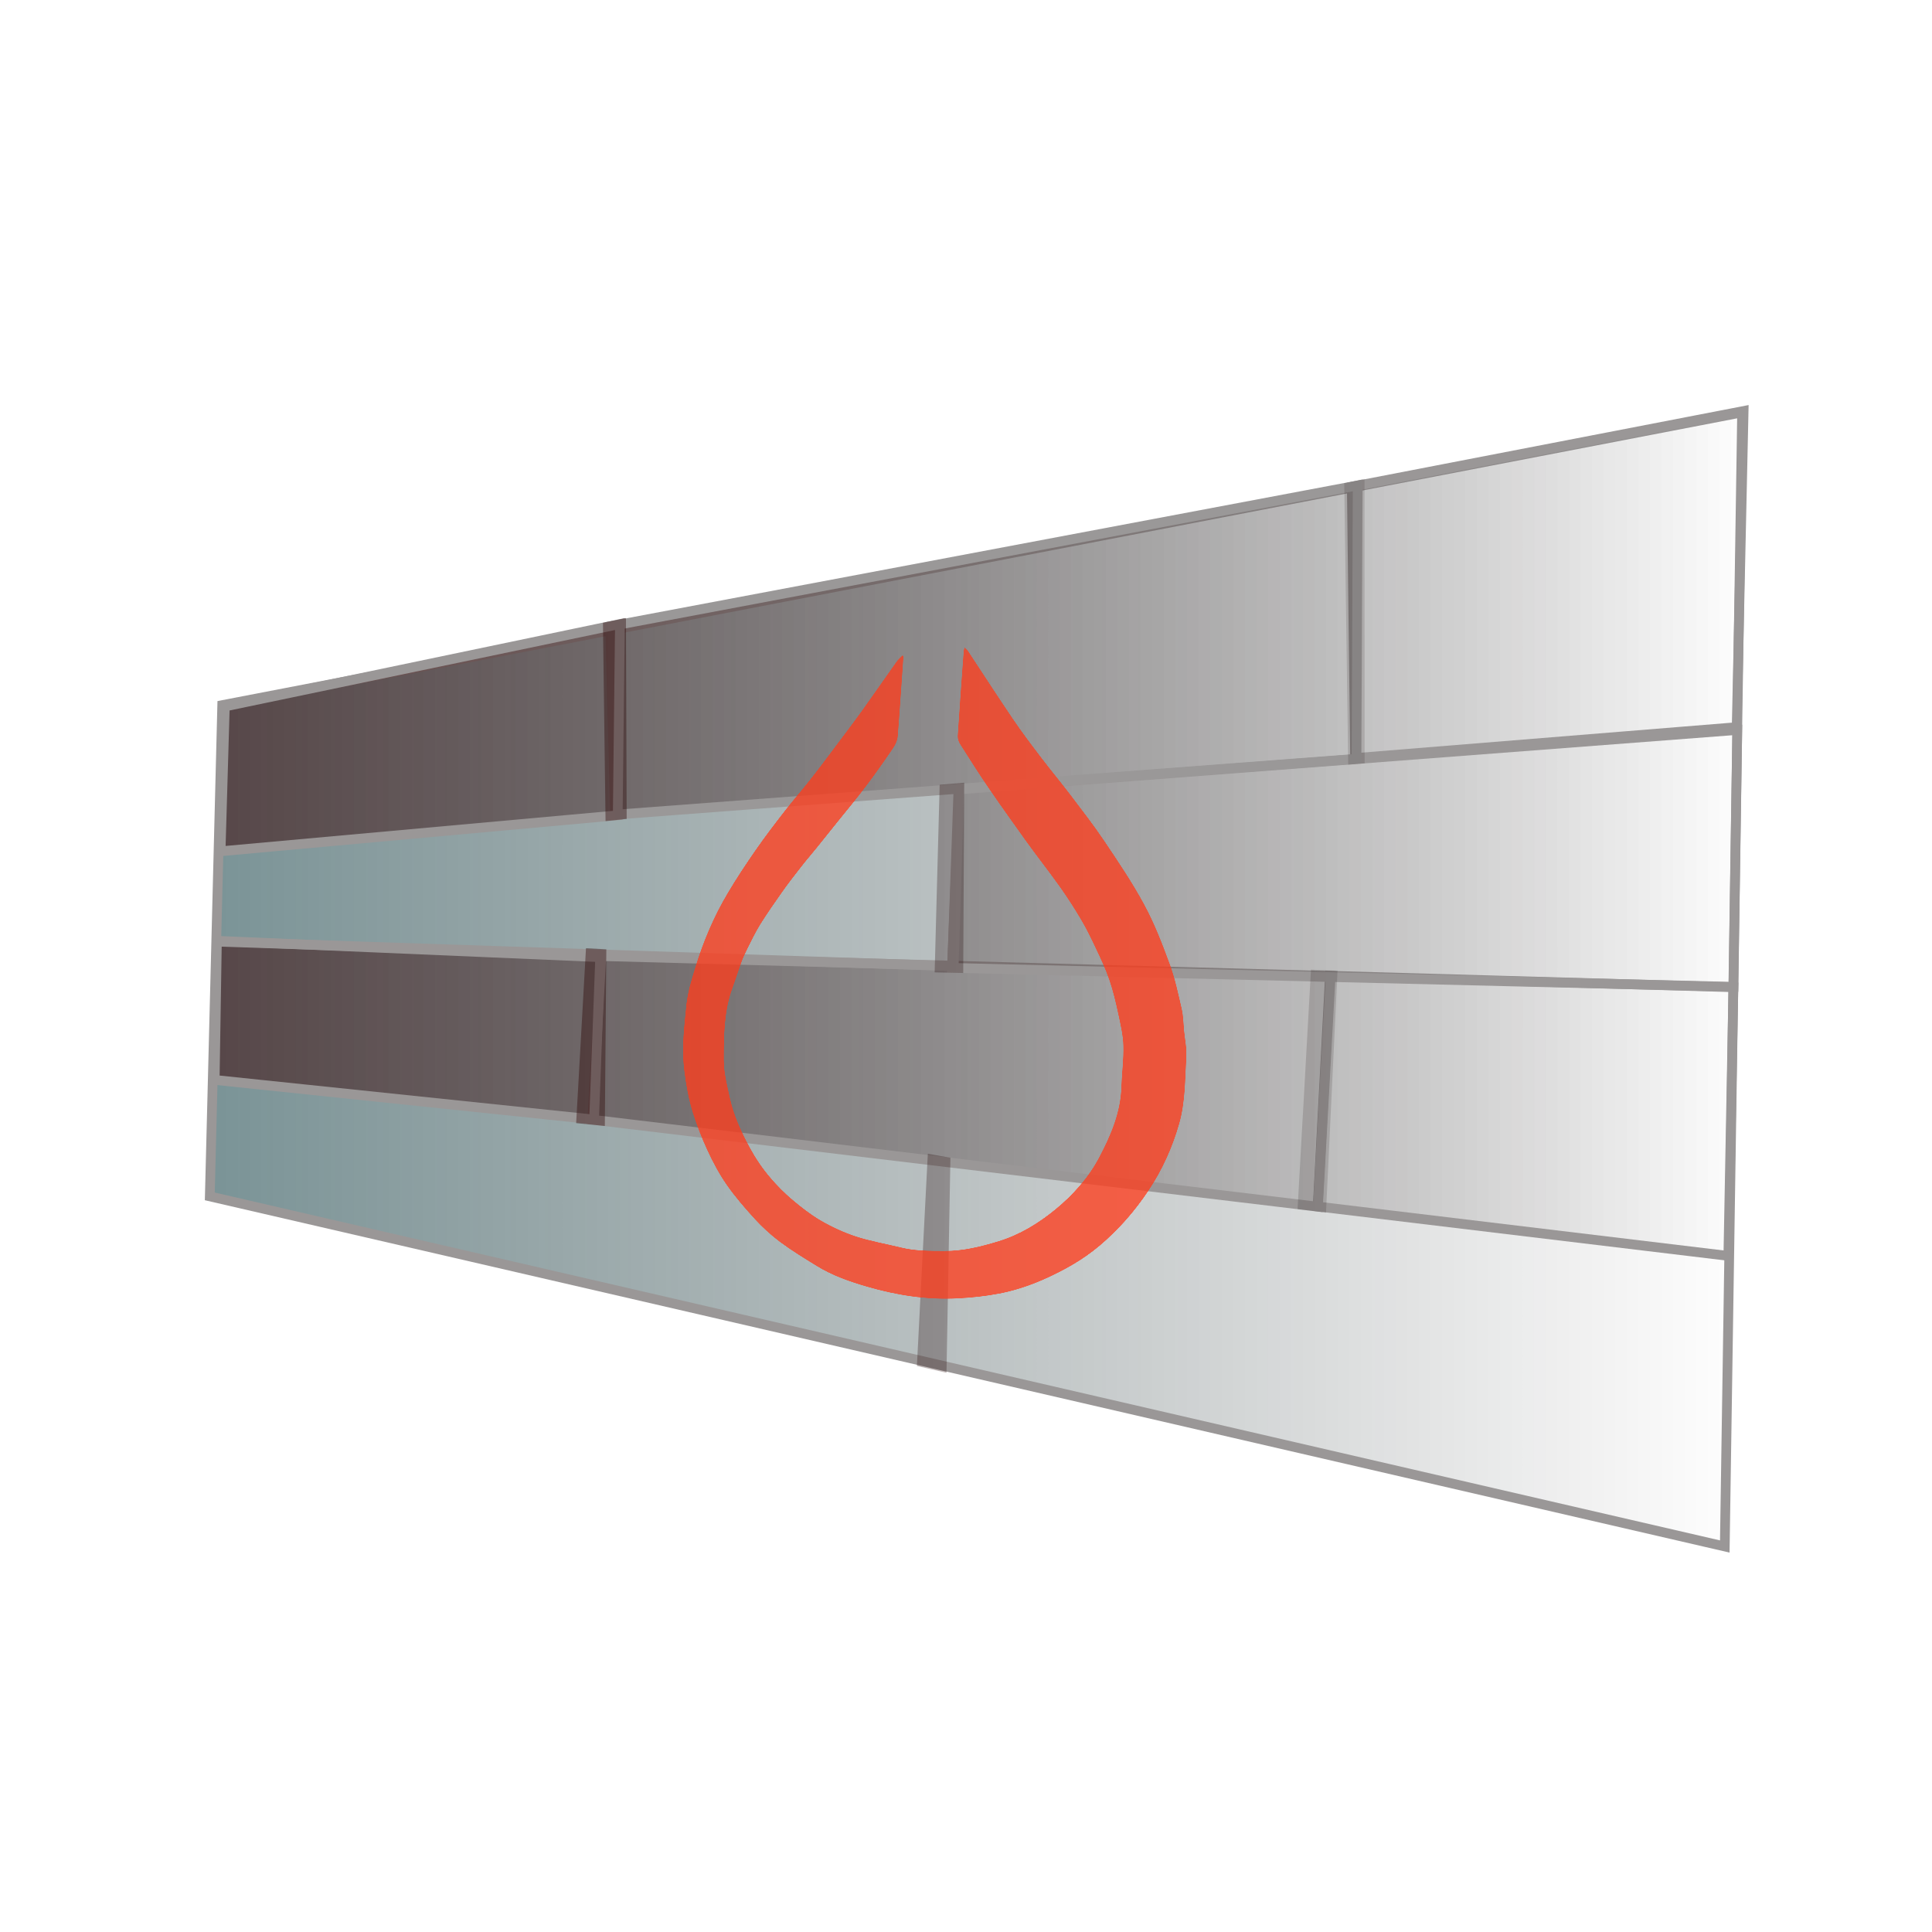
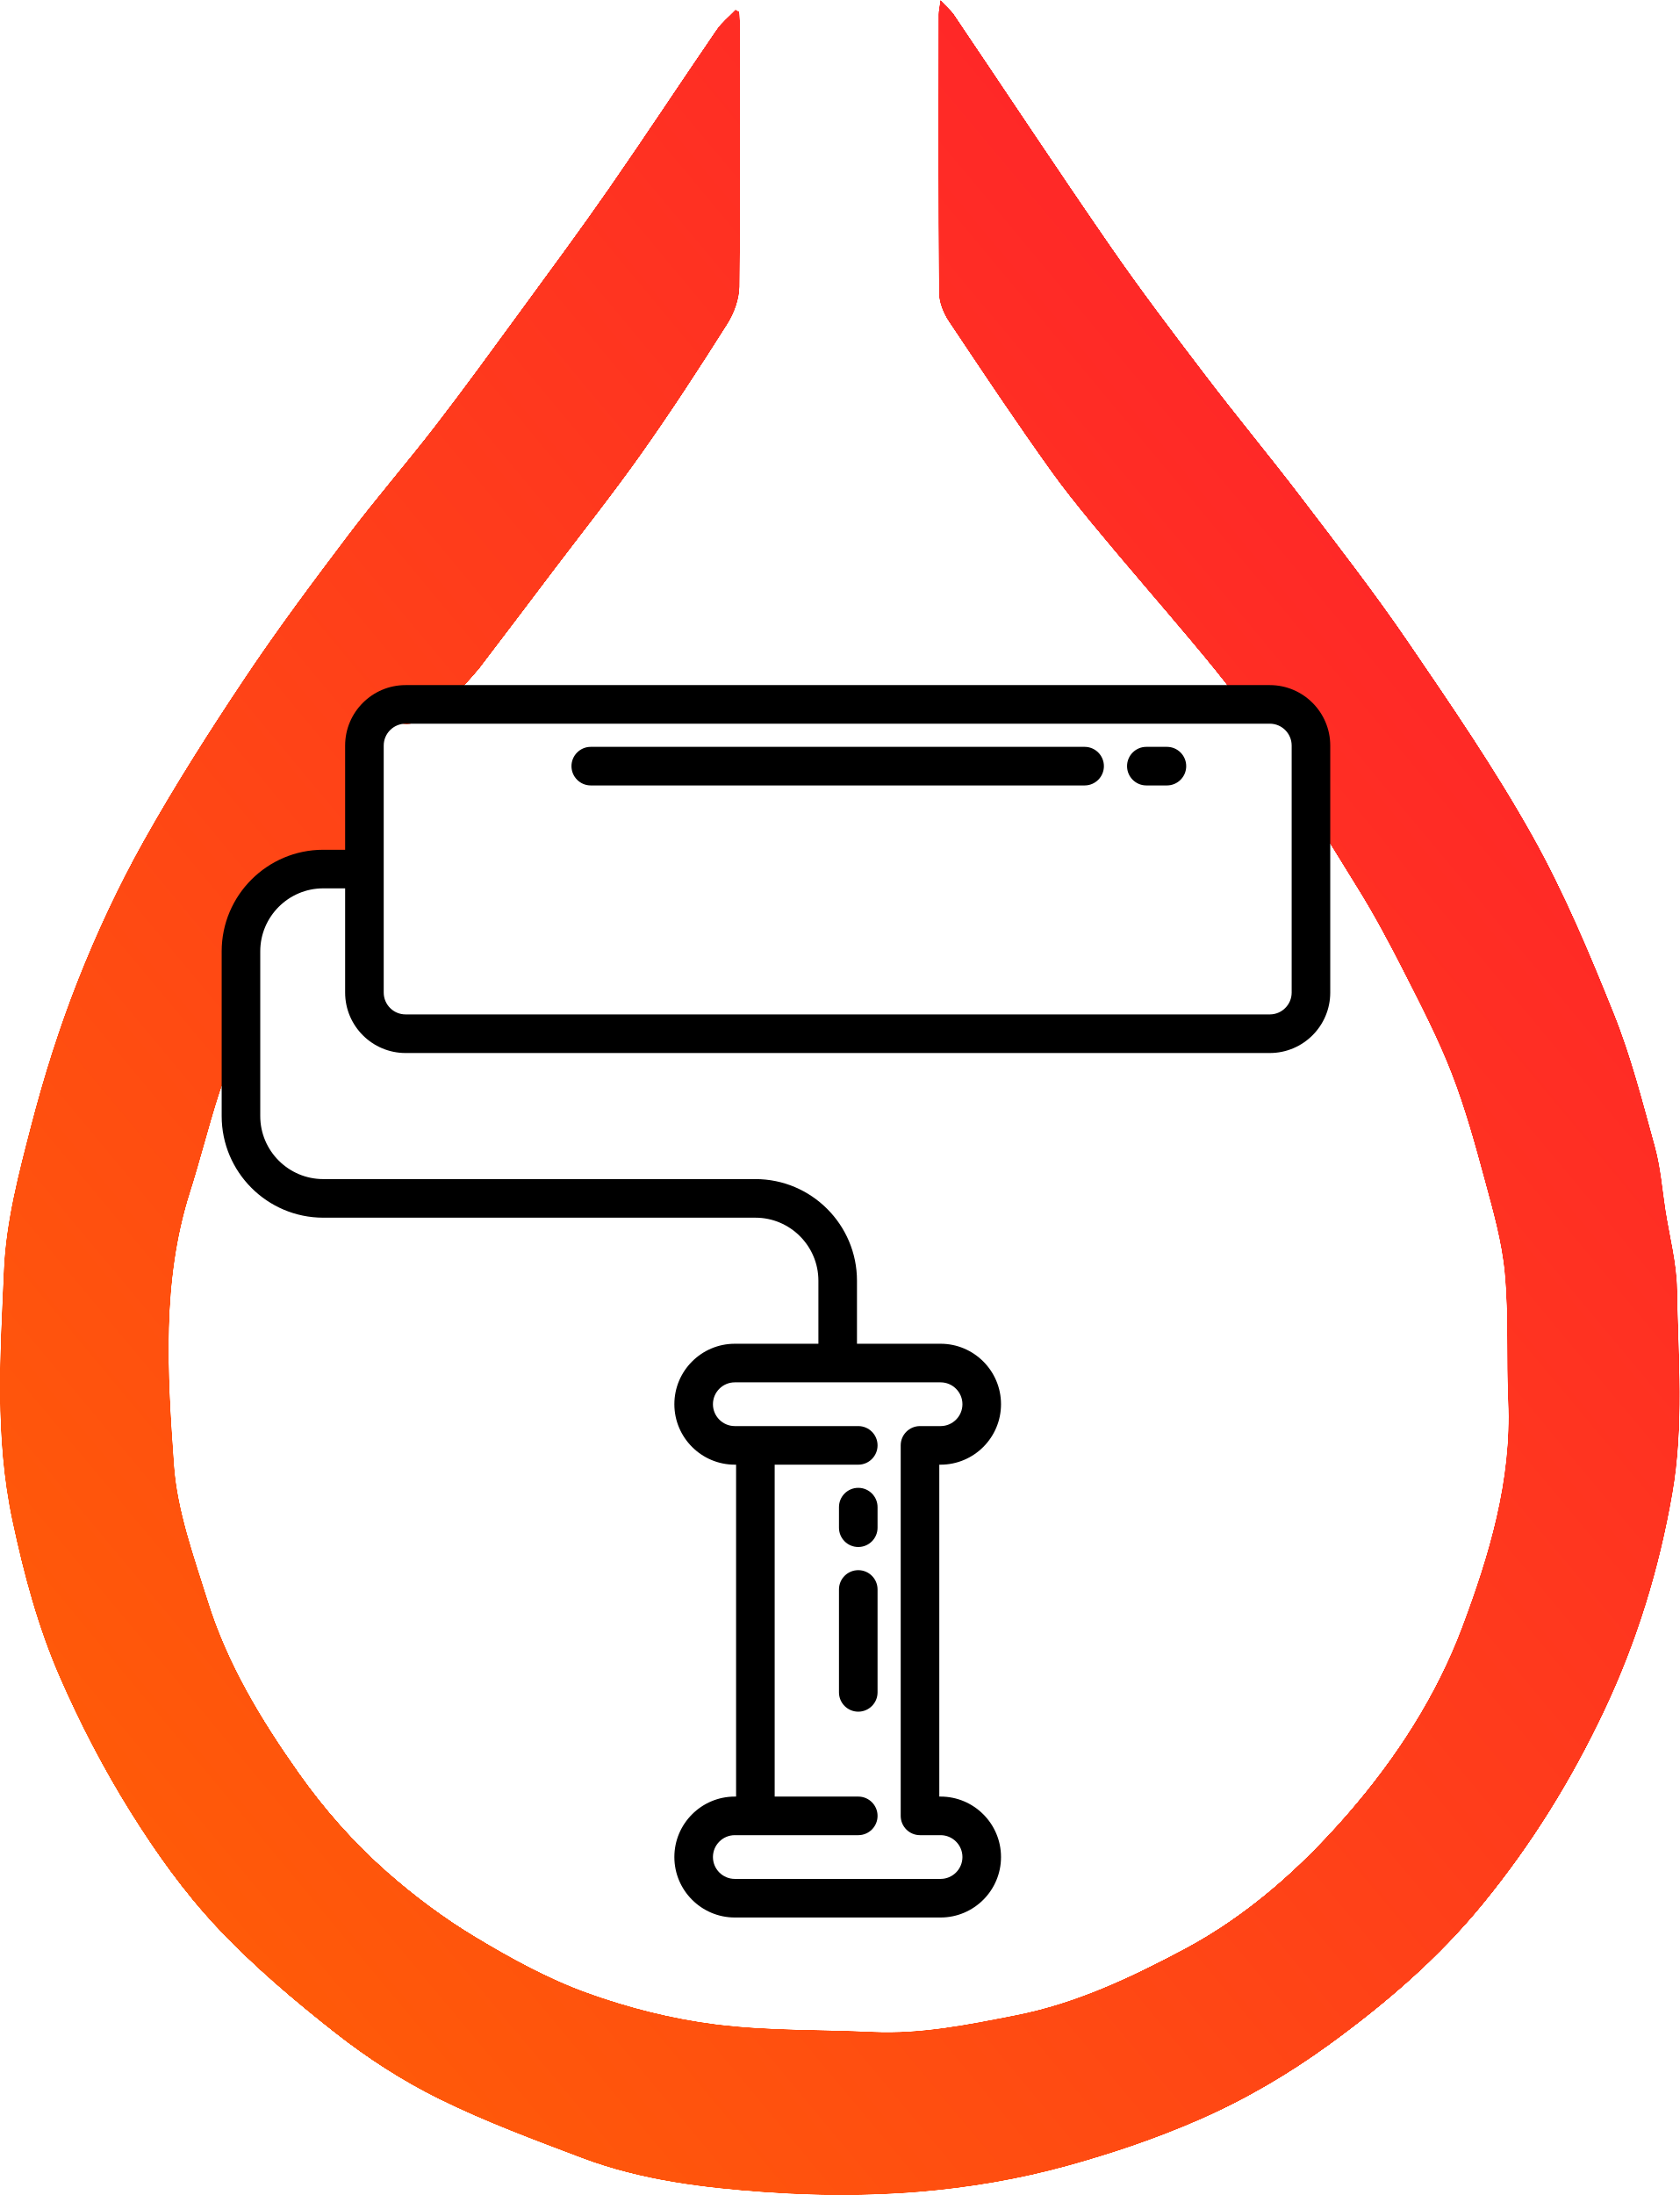
- <svg xmlns="http://www.w3.org/2000/svg" xmlns:xlink="http://www.w3.org/1999/xlink" width="32" height="32" viewBox="0 0 32 32" version="1.1" id="svg5" xml:space="preserve">
+ <svg xmlns="http://www.w3.org/2000/svg" viewBox="0 0 515.34 673.26" version="1.1" id="svg3">
  <defs id="defs2">
-     <linearGradient id="linearGradient8">
-       <stop style="stop-color:#003137;stop-opacity:0.523;" offset="0" id="stop7" />
-       <stop style="stop-color:#000000;stop-opacity:0;" offset="1" id="stop8" />
-     </linearGradient>
-     <linearGradient id="linearGradient3">
-       <stop style="stop-color:#3365ff;stop-opacity:0.523;" offset="0" id="stop2" />
-       <stop style="stop-color:#000000;stop-opacity:0;" offset="1" id="stop3" />
-     </linearGradient>
-     <linearGradient id="linearGradient12">
-       <stop style="stop-color:#370000;stop-opacity:0.523;" offset="0" id="stop12" />
-       <stop style="stop-color:#000000;stop-opacity:0;" offset="1" id="stop13" />
-     </linearGradient>
-     <linearGradient id="swatch11">
-       <stop style="stop-color:#000000;stop-opacity:1;" offset="0" id="stop11" />
-     </linearGradient>
-     <linearGradient id="linearGradient18454">
-       <stop style="stop-color:#000000;stop-opacity:1;" offset="0" id="stop18452" />
-     </linearGradient>
-     <linearGradient id="linearGradient6192">
-       <stop style="stop-color:#000000;stop-opacity:1;" offset="0" id="stop6190" />
-     </linearGradient>
-     <style id="style3134">
+     <style id="style1">
      .cls-1 {
        mix-blend-mode: difference;
      }

      .cls-2 {
        isolation: isolate;
      }

      .cls-3 {
        fill: url(#linear-gradient);
      }
    </style>
-     <linearGradient id="linear-gradient" x1="8.93" y1="572.38" x2="572.68" y2="102.08" gradientUnits="userSpaceOnUse" gradientTransform="translate(-266.5153,-317.1647)">
-       <stop offset="0" stop-color="#00a2f8" id="stop3136" />
-       <stop offset="1" stop-color="#00e5cf" id="stop3138" />
+     <linearGradient id="linear-gradient" x1="8.93" y1="572.38" x2="572.68" y2="102.08" gradientUnits="userSpaceOnUse">
+       <stop offset="0" stop-color="#00a2f8" id="stop1" />
+       <stop offset="1" stop-color="#00e5cf" id="stop2" />
    </linearGradient>
-     <linearGradient xlink:href="#linearGradient3" id="linearGradient13" x1="3.911" y1="16.106" x2="29.48" y2="16.106" gradientUnits="userSpaceOnUse" />
-     <linearGradient xlink:href="#linearGradient12" id="linearGradient28" gradientUnits="userSpaceOnUse" x1="3.911" y1="16.106" x2="29.48" y2="16.106" gradientTransform="translate(0.265165,-1.964679)" />
-     <linearGradient xlink:href="#linearGradient12" id="linearGradient29" gradientUnits="userSpaceOnUse" x1="3.911" y1="16.106" x2="29.48" y2="16.106" gradientTransform="translate(0.265165,-1.964679)" />
-     <linearGradient xlink:href="#linearGradient12" id="linearGradient30" gradientUnits="userSpaceOnUse" x1="3.911" y1="16.106" x2="29.48" y2="16.106" gradientTransform="translate(0.265165,-1.964679)" />
-     <linearGradient xlink:href="#linearGradient12" id="linearGradient31" gradientUnits="userSpaceOnUse" x1="3.911" y1="16.106" x2="29.48" y2="16.106" gradientTransform="translate(0.265165,-1.964679)" />
-     <linearGradient xlink:href="#linearGradient12" id="linearGradient32" gradientUnits="userSpaceOnUse" x1="3.911" y1="16.106" x2="29.48" y2="16.106" gradientTransform="translate(0.265165,-1.964679)" />
-     <linearGradient xlink:href="#linearGradient12" id="linearGradient33" gradientUnits="userSpaceOnUse" x1="3.911" y1="16.106" x2="29.48" y2="16.106" gradientTransform="translate(0.265165,-1.964679)" />
-     <linearGradient xlink:href="#linearGradient12" id="linearGradient34" gradientUnits="userSpaceOnUse" x1="3.911" y1="16.106" x2="29.48" y2="16.106" gradientTransform="translate(0.265165,-1.964679)" />
-     <linearGradient xlink:href="#linearGradient12" id="linearGradient35" gradientUnits="userSpaceOnUse" x1="3.911" y1="16.106" x2="29.48" y2="16.106" gradientTransform="translate(0.265165,-1.964679)" />
-     <linearGradient xlink:href="#linearGradient12" id="linearGradient36" gradientUnits="userSpaceOnUse" x1="3.911" y1="16.106" x2="29.48" y2="16.106" gradientTransform="translate(0.265165,-1.964679)" />
-     <linearGradient xlink:href="#linearGradient12" id="linearGradient37" gradientUnits="userSpaceOnUse" x1="3.911" y1="16.106" x2="29.48" y2="16.106" gradientTransform="translate(0.265165,-1.964679)" />
-     <linearGradient xlink:href="#linearGradient12" id="linearGradient38" gradientUnits="userSpaceOnUse" x1="3.911" y1="16.106" x2="29.48" y2="16.106" gradientTransform="translate(0.265165,-1.964679)" />
-     <linearGradient xlink:href="#linearGradient8" id="linearGradient39" gradientUnits="userSpaceOnUse" x1="3.911" y1="16.106" x2="29.48" y2="16.106" gradientTransform="translate(0.265165,-1.964679)" />
-     <linearGradient xlink:href="#linearGradient12" id="linearGradient40" gradientUnits="userSpaceOnUse" x1="3.911" y1="16.106" x2="29.48" y2="16.106" gradientTransform="translate(0.265165,-1.964679)" />
-     <linearGradient xlink:href="#linearGradient12" id="linearGradient41" gradientUnits="userSpaceOnUse" x1="3.911" y1="16.106" x2="29.48" y2="16.106" gradientTransform="translate(0.265165,-1.964679)" />
-     <linearGradient xlink:href="#linearGradient12" id="linearGradient42" gradientUnits="userSpaceOnUse" x1="3.911" y1="16.106" x2="29.48" y2="16.106" gradientTransform="translate(0.265165,-1.964679)" />
-     <filter style="color-interpolation-filters:sRGB;" id="filter4" x="0" y="0" width="1" height="1">
-       <feColorMatrix values="-1 0 0 0 1 0 -1 0 0 1 0 0 -1 0 1 -0.21 -0.72 -0.07 1.38 0 " result="color2" id="feColorMatrix4" />
+     <filter style="color-interpolation-filters:sRGB;" id="filter5" x="0" y="0" width="1" height="1">
+       <feColorMatrix values="-1 0 0 0 1 0 -1 0 0 1 0 0 -1 0 1 -0.21 -0.72 -0.07 2 0 " result="color2" id="feColorMatrix5" />
    </filter>
  </defs>
-   <g id="layer5" style="display:inline;fill:url(#linearGradient13);fill-opacity:1" transform="translate(-0.7831485,2.071849)">
-     <path id="rect5707-2" style="display:inline;fill:url(#linearGradient39);fill-opacity:1;stroke:#9a9797;stroke-width:0.161;stroke-dasharray:none;stroke-opacity:1;paint-order:fill markers stroke" d="M 4.464,9.607 29.638,4.759 29.351,23.543 4.258,17.744 Z" />
-     <path id="rect5707-27-9" style="display:inline;fill:url(#linearGradient28);fill-opacity:1;stroke:#9a9797;stroke-width:0.161;stroke-dasharray:none;stroke-opacity:1;paint-order:fill markers stroke" d="m 22.812,14.09 6.682,0.19 -0.084,4.45 -6.801,-0.818 z" />
-     <path id="rect5707-27-0" style="display:inline;fill:url(#linearGradient31);fill-opacity:1;stroke:#9a9797;stroke-width:0.161;stroke-dasharray:none;stroke-opacity:1;paint-order:fill markers stroke" d="m 10.744,13.764 12.079,0.329 -0.211,3.822 -12.018,-1.441 z" />
-     <path id="rect5707-27" style="display:inline;fill:url(#linearGradient30);fill-opacity:1;stroke:#9a9797;stroke-width:0.161;stroke-dasharray:none;stroke-opacity:1;paint-order:fill markers stroke" d="m 4.376,13.511 6.348,0.271 -0.101,2.689 -6.284,-0.656 z" />
-     <path id="rect5707-6-9" style="display:inline;fill:url(#linearGradient33);fill-opacity:1;stroke:#9a9797;stroke-width:0.161;stroke-dasharray:none;stroke-opacity:1;paint-order:fill markers stroke" d="M 16.658,11.005 29.558,10.019 29.495,14.273 16.553,13.959 Z" />
-     <path id="rect5707-6" style="display:inline;fill:url(#linearGradient32);fill-opacity:1;stroke:#9a9797;stroke-width:0.161;stroke-dasharray:none;stroke-opacity:1;paint-order:fill markers stroke" d="M 16.58,13.93 16.673,10.985 16.552,13.931 4.321,13.523 Z" />
-     <path id="rect6980-6" style="display:inline;fill:url(#linearGradient35);fill-opacity:1;stroke:#9a9797;stroke-width:0.161;stroke-dasharray:none;stroke-opacity:1;paint-order:fill markers stroke" d="m 23.173,5.99 6.49,-1.255 -0.115,5.237 -6.32,0.512 z" />
-     <path id="rect6980" style="display:inline;fill:url(#linearGradient34);fill-opacity:1;stroke:#9a9898;stroke-width:0.161;stroke-dasharray:none;stroke-opacity:1;paint-order:fill markers stroke" d="M 10.889,8.302 23.271,5.968 23.251,10.496 10.97,11.422 Z" />
-     <path id="rect5707" style="display:inline;fill:url(#linearGradient29);fill-opacity:1;stroke:#9a9797;stroke-width:0.161;stroke-dasharray:none;stroke-opacity:1;paint-order:fill markers stroke" d="M 4.507,9.63 11.051,8.264 11.015,11.432 4.437,12.028 Z" />
-     <path id="rect7091-5-61" style="display:inline;fill:url(#linearGradient40);fill-opacity:1;stroke-width:8.061;stroke-opacity:0.177;paint-order:fill markers stroke" d="m 16.151,17.038 0.374,0.066 -0.065,3.562 -0.49,-0.113 z" />
-     <path id="rect7091-5-62" style="display:inline;fill:url(#linearGradient38);fill-opacity:1;stroke-width:8.061;stroke-opacity:0.177;paint-order:fill markers stroke" d="m 22.497,13.988 0.44,0.017 -0.191,4.008 -0.471,-0.056 z" />
-     <path id="rect7091-5-6" style="display:inline;fill:url(#linearGradient37);fill-opacity:1;stroke-width:8.061;stroke-opacity:0.177;paint-order:fill markers stroke" d="m 10.489,13.633 0.337,0.019 -0.025,2.926 -0.475,-0.047 z" />
-     <path id="rect7091-5" style="display:inline;fill:url(#linearGradient36);fill-opacity:1;stroke-width:8.061;stroke-opacity:0.177;paint-order:fill markers stroke" d="m 16.347,10.926 0.407,-0.034 -0.017,3.152 -0.473,-0.01 z" />
-     <path id="rect7091-3" style="display:inline;fill:url(#linearGradient42);fill-opacity:1;stroke-width:8.061;stroke-opacity:0.177;paint-order:fill markers stroke" d="m 23.048,5.931 0.336,-0.072 0.002,4.713 -0.272,0.023 z" />
-     <path id="rect7091" style="display:inline;fill:url(#linearGradient41);fill-opacity:1;stroke-width:8.061;stroke-opacity:0.177;paint-order:fill markers stroke" d="m 10.77,8.243 0.381,-0.078 0.012,3.327 -0.35,0.036 z" />
+   <g class="cls-2" id="g3" style="filter:url(#filter5)">
+     <g id="Layer_2" data-name="Layer 2">
+       <g id="Layer_1-2" data-name="Layer 1">
+         <g class="cls-1" id="g2">
+           <path class="cls-3" d="m 288.53,0 c 1.99,2.11 3.26,3.13 4.14,4.42 15.97,23.63 31.7,47.44 47.91,70.91 9.33,13.51 19.26,26.61 29.22,39.67 9.63,12.65 19.8,24.88 29.44,37.53 11.15,14.63 22.45,29.18 32.81,44.36 13.27,19.45 26.64,38.94 38.12,59.44 9.76,17.43 17.56,36.05 25.02,54.64 5.28,13.16 8.82,27.06 12.6,40.78 1.75,6.36 2.24,13.07 3.26,19.62 1.26,8.02 3.4,16.04 3.53,24.08 0.35,20.94 2.17,41.95 -1.48,62.8 -4.02,22.99 -10.75,45 -20.76,66.23 -10.12,21.45 -22.38,41.26 -37.39,59.59 -13.6,16.61 -29.57,30.33 -46.84,42.91 -12.68,9.23 -26.09,17.07 -40.36,23.3 -12.84,5.6 -26.07,10.09 -39.69,13.89 -30.75,8.56 -61.93,10.44 -93.33,8.23 -18.93,-1.33 -38.08,-3.65 -56.11,-10.46 -14.82,-5.6 -29.75,-11.13 -43.92,-18.13 -11.19,-5.52 -21.91,-12.44 -31.73,-20.15 C 90.09,613.55 77.45,602.85 66.3,590.92 56.31,580.24 47.66,568.05 39.9,555.61 31.72,542.48 24.51,528.6 18.32,514.41 11.63,499.09 7.31,482.96 3.79,466.44 -1.69,440.73 0.08,415 1.2,389.35 c 0.64,-14.73 4.53,-29.47 8.26,-43.86 3.93,-15.18 8.68,-30.26 14.44,-44.84 5.77,-14.6 12.47,-28.96 20.14,-42.65 9.63,-17.18 20.25,-33.85 31.2,-50.23 9.94,-14.88 20.68,-29.24 31.47,-43.52 8.69,-11.5 18.17,-22.41 26.97,-33.83 8.9,-11.55 17.46,-23.36 26.07,-35.13 9.11,-12.46 18.29,-24.87 27.09,-37.55 11.16,-16.07 21.91,-32.43 32.97,-48.57 1.58,-2.31 3.88,-4.14 5.84,-6.19 0.39,0.22 0.78,0.44 1.18,0.66 0.08,1.77 0.23,3.54 0.23,5.31 0.01,26.33 0.15,52.66 -0.17,78.99 -0.05,3.86 -1.62,8.15 -3.72,11.46 -8.5,13.45 -17.19,26.8 -26.38,39.79 -8.71,12.31 -18.12,24.13 -27.22,36.16 -7.5,9.91 -14.97,19.83 -22.52,29.7 -23.939,28.534 -25.107,10.979 -30.227,17.919 -7.16,9.72 0.017,21.971 -6.663,32.021 -5.494,12.633 -24.884,15.979 -32.124,28.589 -5.18,9.02 -0.366,27.071 -4.696,36.551 -2.4,5.26 -4.61,10.64 -6.36,16.14 -3.1,9.76 -5.58,19.71 -8.68,29.47 -8.72,27.42 -6.87,55.63 -4.92,83.5 0.99,14.15 6.11,28.15 10.4,41.89 6.01,19.24 16.32,36.3 27.95,52.74 7.94,11.23 16.95,21.38 27.14,30.36 8.39,7.38 17.5,14.17 27.07,19.92 10.89,6.54 22.23,12.77 34.12,17.07 12.69,4.59 26.1,7.99 39.48,9.68 15.93,2.01 32.16,1.58 48.25,2.34 14.94,0.7 29.43,-2.29 43.93,-5.14 18.41,-3.62 35.23,-11.56 51.58,-20.26 19.55,-10.4 35.98,-25.13 50.37,-41.73 14.71,-16.97 27.06,-36.05 34.92,-57 8.29,-22.1 15.2,-44.97 14.15,-69.26 -0.57,-13.13 0.15,-26.34 -1.06,-39.39 -0.89,-9.61 -3.62,-19.11 -6.16,-28.5 -2.98,-11.03 -6.03,-22.1 -10.16,-32.73 -4.11,-10.59 -9.36,-20.75 -14.52,-30.9 -4.57,-8.99 -9.32,-17.92 -14.66,-26.46 -6.5,-10.39 -11.828,-19.743 -19.128,-29.583 10.682,-28.588 -7.709,-15.132 -18.879,-29.932 C 365.093,195.025 335.46,162.64 322.82,144.99 311.91,129.77 301.51,114.18 291.11,98.6 c -1.67,-2.5 -3,-5.79 -3.03,-8.72 -0.23,-28.49 -0.15,-56.98 -0.13,-85.47 0,-0.95 0.24,-1.91 0.58,-4.44 z" id="path2" />
+         </g>
+       </g>
+     </g>
  </g>
-   <g id="layer4">
-     <path class="cls-3" d="m 9.825,9.194 c 0.022,0.025 0.036,0.036 0.046,0.052 0.173,0.286 0.346,0.578 0.527,0.869 0.105,0.17 0.22,0.335 0.336,0.501 0.113,0.162 0.234,0.32 0.349,0.485 0.134,0.193 0.272,0.386 0.398,0.591 0.163,0.264 0.329,0.532 0.47,0.817 0.121,0.244 0.213,0.505 0.301,0.767 0.063,0.187 0.1,0.382 0.141,0.576 0.019,0.09 0.019,0.184 0.027,0.276 0.01,0.113 0.033,0.227 0.027,0.338 -0.016,0.29 -0.011,0.584 -0.085,0.865 -0.081,0.308 -0.2,0.595 -0.363,0.861 -0.163,0.266 -0.352,0.501 -0.574,0.706 -0.198,0.183 -0.422,0.319 -0.658,0.434 -0.171,0.083 -0.347,0.146 -0.53,0.185 -0.163,0.034 -0.327,0.053 -0.494,0.062 C 9.374,17.6 9.017,17.537 8.671,17.427 8.467,17.362 8.265,17.286 8.081,17.162 7.931,17.062 7.783,16.963 7.645,16.851 7.537,16.763 7.436,16.661 7.345,16.553 7.227,16.412 7.112,16.267 7.014,16.113 6.927,15.976 6.853,15.825 6.789,15.674 6.722,15.516 6.664,15.352 6.616,15.187 6.565,15.01 6.536,14.828 6.515,14.642 c -0.033,-0.287 -0.001,-0.567 0.025,-0.846 0.015,-0.161 0.06,-0.32 0.104,-0.476 0.046,-0.165 0.1,-0.329 0.163,-0.488 0.063,-0.16 0.136,-0.318 0.218,-0.468 0.103,-0.191 0.217,-0.378 0.335,-0.563 0.108,-0.17 0.224,-0.335 0.343,-0.502 0.096,-0.135 0.201,-0.265 0.299,-0.401 0.101,-0.139 0.199,-0.283 0.298,-0.427 0.106,-0.154 0.214,-0.309 0.319,-0.468 0.134,-0.204 0.266,-0.413 0.402,-0.622 0.02,-0.03 0.047,-0.055 0.071,-0.082 0.004,0.002 0.008,0.005 0.013,0.007 -5.419e-4,0.022 -2.119e-4,0.044 -0.002,0.065 -0.021,0.325 -0.04,0.65 -0.064,0.975 -0.004,0.048 -0.025,0.101 -0.051,0.143 -0.105,0.169 -0.212,0.335 -0.323,0.495 -0.104,0.151 -0.214,0.294 -0.321,0.439 -0.087,0.118 -0.173,0.236 -0.259,0.352 -0.059,0.08 -0.121,0.157 -0.179,0.238 -0.08,0.112 -0.16,0.223 -0.234,0.338 -0.089,0.137 -0.176,0.274 -0.257,0.415 -0.057,0.1 -0.103,0.208 -0.152,0.313 -0.027,0.058 -0.052,0.117 -0.072,0.178 -0.036,0.108 -0.067,0.218 -0.103,0.325 -0.101,0.3 -0.102,0.617 -0.102,0.93 -2.4e-6,0.159 0.039,0.322 0.071,0.482 0.045,0.224 0.132,0.432 0.233,0.636 0.07,0.141 0.151,0.272 0.246,0.393 0.078,0.1 0.165,0.196 0.258,0.281 0.106,0.098 0.219,0.194 0.339,0.27 0.13,0.082 0.27,0.152 0.412,0.203 0.172,0.061 0.352,0.094 0.531,0.142 0.169,0.045 0.339,0.044 0.51,0.045 0.221,0.001 0.431,-0.056 0.639,-0.125 0.253,-0.084 0.475,-0.233 0.676,-0.413 0.209,-0.188 0.391,-0.411 0.516,-0.672 0.134,-0.278 0.25,-0.572 0.259,-0.9 0.005,-0.178 0.028,-0.355 0.023,-0.532 -0.003,-0.131 -0.032,-0.262 -0.057,-0.392 -0.03,-0.152 -0.062,-0.304 -0.108,-0.451 -0.046,-0.146 -0.107,-0.287 -0.168,-0.426 -0.053,-0.123 -0.108,-0.245 -0.172,-0.362 -0.077,-0.141 -0.158,-0.279 -0.245,-0.412 -0.13,-0.199 -0.268,-0.39 -0.397,-0.585 C 10.406,11.47 10.258,11.247 10.118,11.023 9.997,10.832 9.885,10.637 9.773,10.445 c -0.018,-0.031 -0.031,-0.072 -0.029,-0.109 0.021,-0.361 0.046,-0.722 0.07,-1.085 7.964e-4,-0.012 0.004,-0.025 0.011,-0.057 z" id="path3143" style="display:inline;isolation:isolate;mix-blend-mode:normal;fill:url(#linear-gradient);stroke-width:1;filter:url(#filter4)" transform="matrix(1.402835,0,0,1.286778,2.191428,-1.111495)" />
+   <g id="g5" transform="matrix(0.7891588,0,0,0.7891588,49.07172,210.1368)">
+     <path d="M 431.5,0 H 95.5 C 82.542,0 72,10.542 72,23.5 V 64 H 63.5 C 41.72,64 24,81.72 24,103.5 v 64 c 0,21.78 17.72,39.5 39.5,39.5 h 168 c 13.509,0 24.5,10.991 24.5,24.5 V 256 h -32.5 c -12.958,0 -23.5,10.542 -23.5,23.5 0,12.958 10.542,23.5 23.5,23.5 h 0.5 v 129 h -0.5 c -12.958,0 -23.5,10.542 -23.5,23.5 0,12.958 10.542,23.5 23.5,23.5 h 80 C 316.458,479 327,468.458 327,455.5 327,442.542 316.458,432 303.5,432 H 303 V 303 h 0.5 C 316.458,303 327,292.458 327,279.5 327,266.542 316.458,256 303.5,256 H 271 V 231.5 C 271,209.72 253.28,192 231.5,192 H 63.5 C 49.991,192 39,181.009 39,167.5 v -64 C 39,89.991 49.991,79 63.5,79 H 72 v 40.5 c 0,12.958 10.542,23.5 23.5,23.5 h 336 c 12.958,0 23.5,-10.542 23.5,-23.5 v -96 C 455,10.542 444.458,0 431.5,0 Z M 312,279.5 c 0,4.687 -3.813,8.5 -8.5,8.5 h -8 c -4.142,0 -7.5,3.358 -7.5,7.5 v 144 c 0,4.142 3.358,7.5 7.5,7.5 h 8 c 4.687,0 8.5,3.813 8.5,8.5 0,4.687 -3.813,8.5 -8.5,8.5 h -80 c -4.687,0 -8.5,-3.813 -8.5,-8.5 0,-4.687 3.813,-8.5 8.5,-8.5 h 8 40 c 4.142,0 7.5,-3.358 7.5,-7.5 0,-4.142 -3.358,-7.5 -7.5,-7.5 H 239 V 303 h 32.5 c 4.142,0 7.5,-3.358 7.5,-7.5 0,-4.142 -3.358,-7.5 -7.5,-7.5 h -40 -8 c -4.687,0 -8.5,-3.813 -8.5,-8.5 0,-4.687 3.813,-8.5 8.5,-8.5 h 80 c 4.687,0 8.5,3.813 8.5,8.5 z m 128,-160 c 0,4.687 -3.813,8.5 -8.5,8.5 h -336 c -4.687,0 -8.5,-3.813 -8.5,-8.5 v -96 C 87,18.813 90.813,15 95.5,15 h 336 c 4.687,0 8.5,3.813 8.5,8.5 z" id="path1" />
+     <path d="m 271.5,312 c -4.142,0 -7.5,3.358 -7.5,7.5 v 8 c 0,4.142 3.358,7.5 7.5,7.5 4.142,0 7.5,-3.358 7.5,-7.5 v -8 c 0,-4.142 -3.358,-7.5 -7.5,-7.5 z" id="path2-3" />
+     <path d="m 271.5,344 c -4.142,0 -7.5,3.358 -7.5,7.5 v 40 c 0,4.142 3.358,7.5 7.5,7.5 4.142,0 7.5,-3.358 7.5,-7.5 v -40 c 0,-4.142 -3.358,-7.5 -7.5,-7.5 z" id="path3" />
+     <path d="m 359.5,24 h -192 c -4.142,0 -7.5,3.358 -7.5,7.5 0,4.142 3.358,7.5 7.5,7.5 h 192 c 4.142,0 7.5,-3.358 7.5,-7.5 0,-4.142 -3.358,-7.5 -7.5,-7.5 z" id="path4" />
+     <path d="m 391.5,24 h -8 c -4.142,0 -7.5,3.358 -7.5,7.5 0,4.142 3.358,7.5 7.5,7.5 h 8 c 4.142,0 7.5,-3.358 7.5,-7.5 0,-4.142 -3.358,-7.5 -7.5,-7.5 z" id="path5" />
  </g>
</svg>
